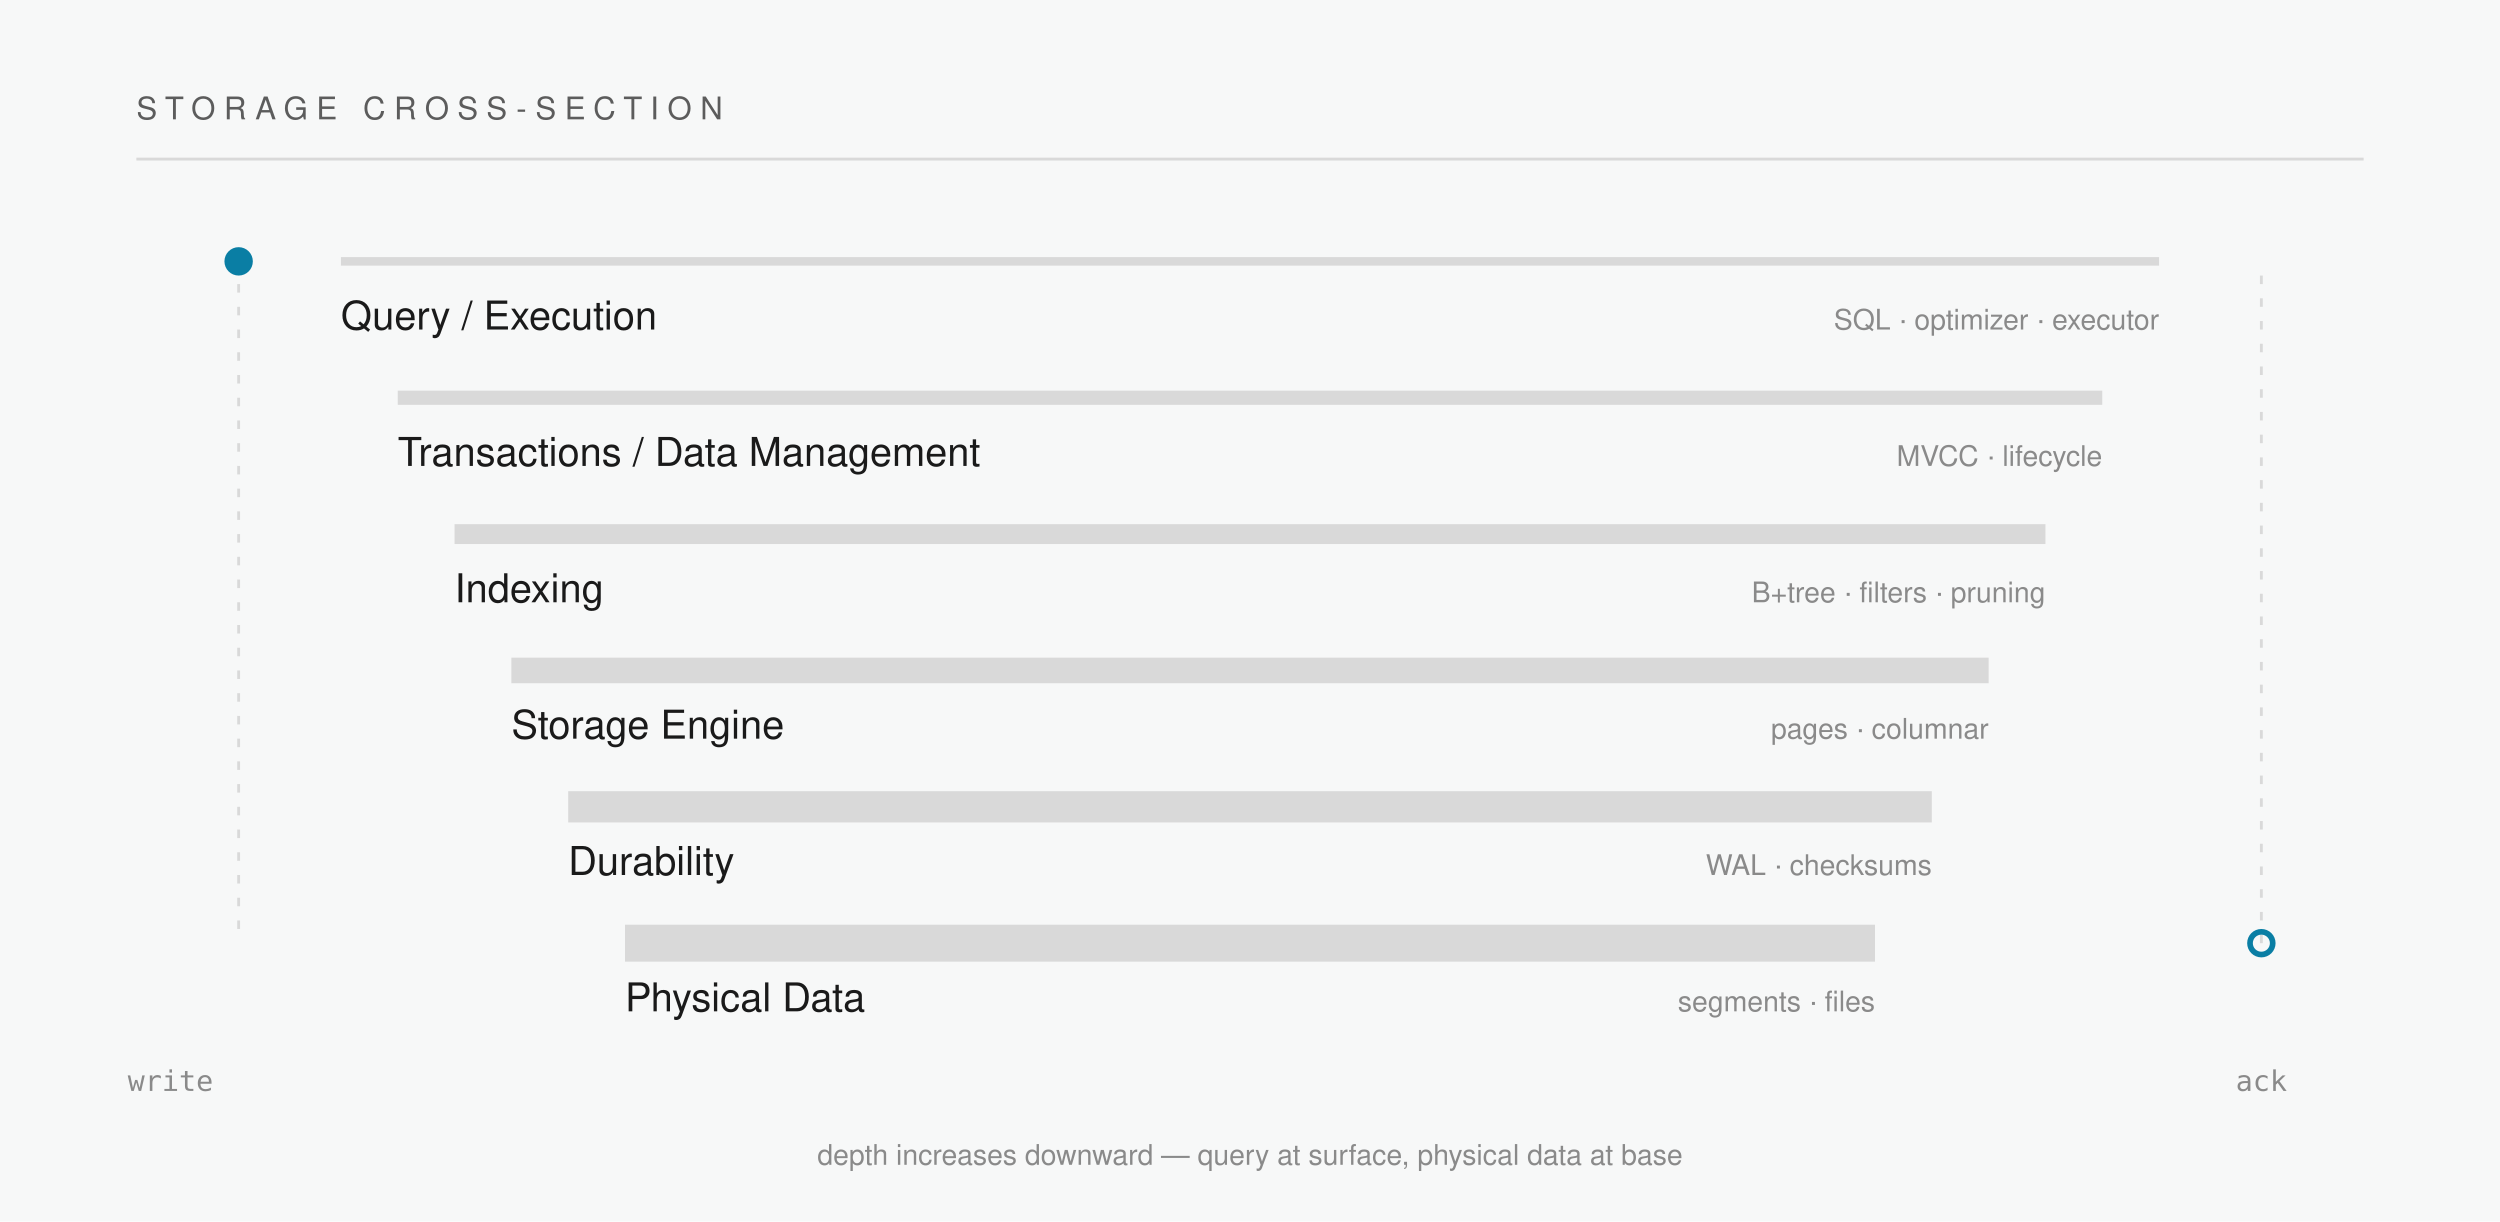
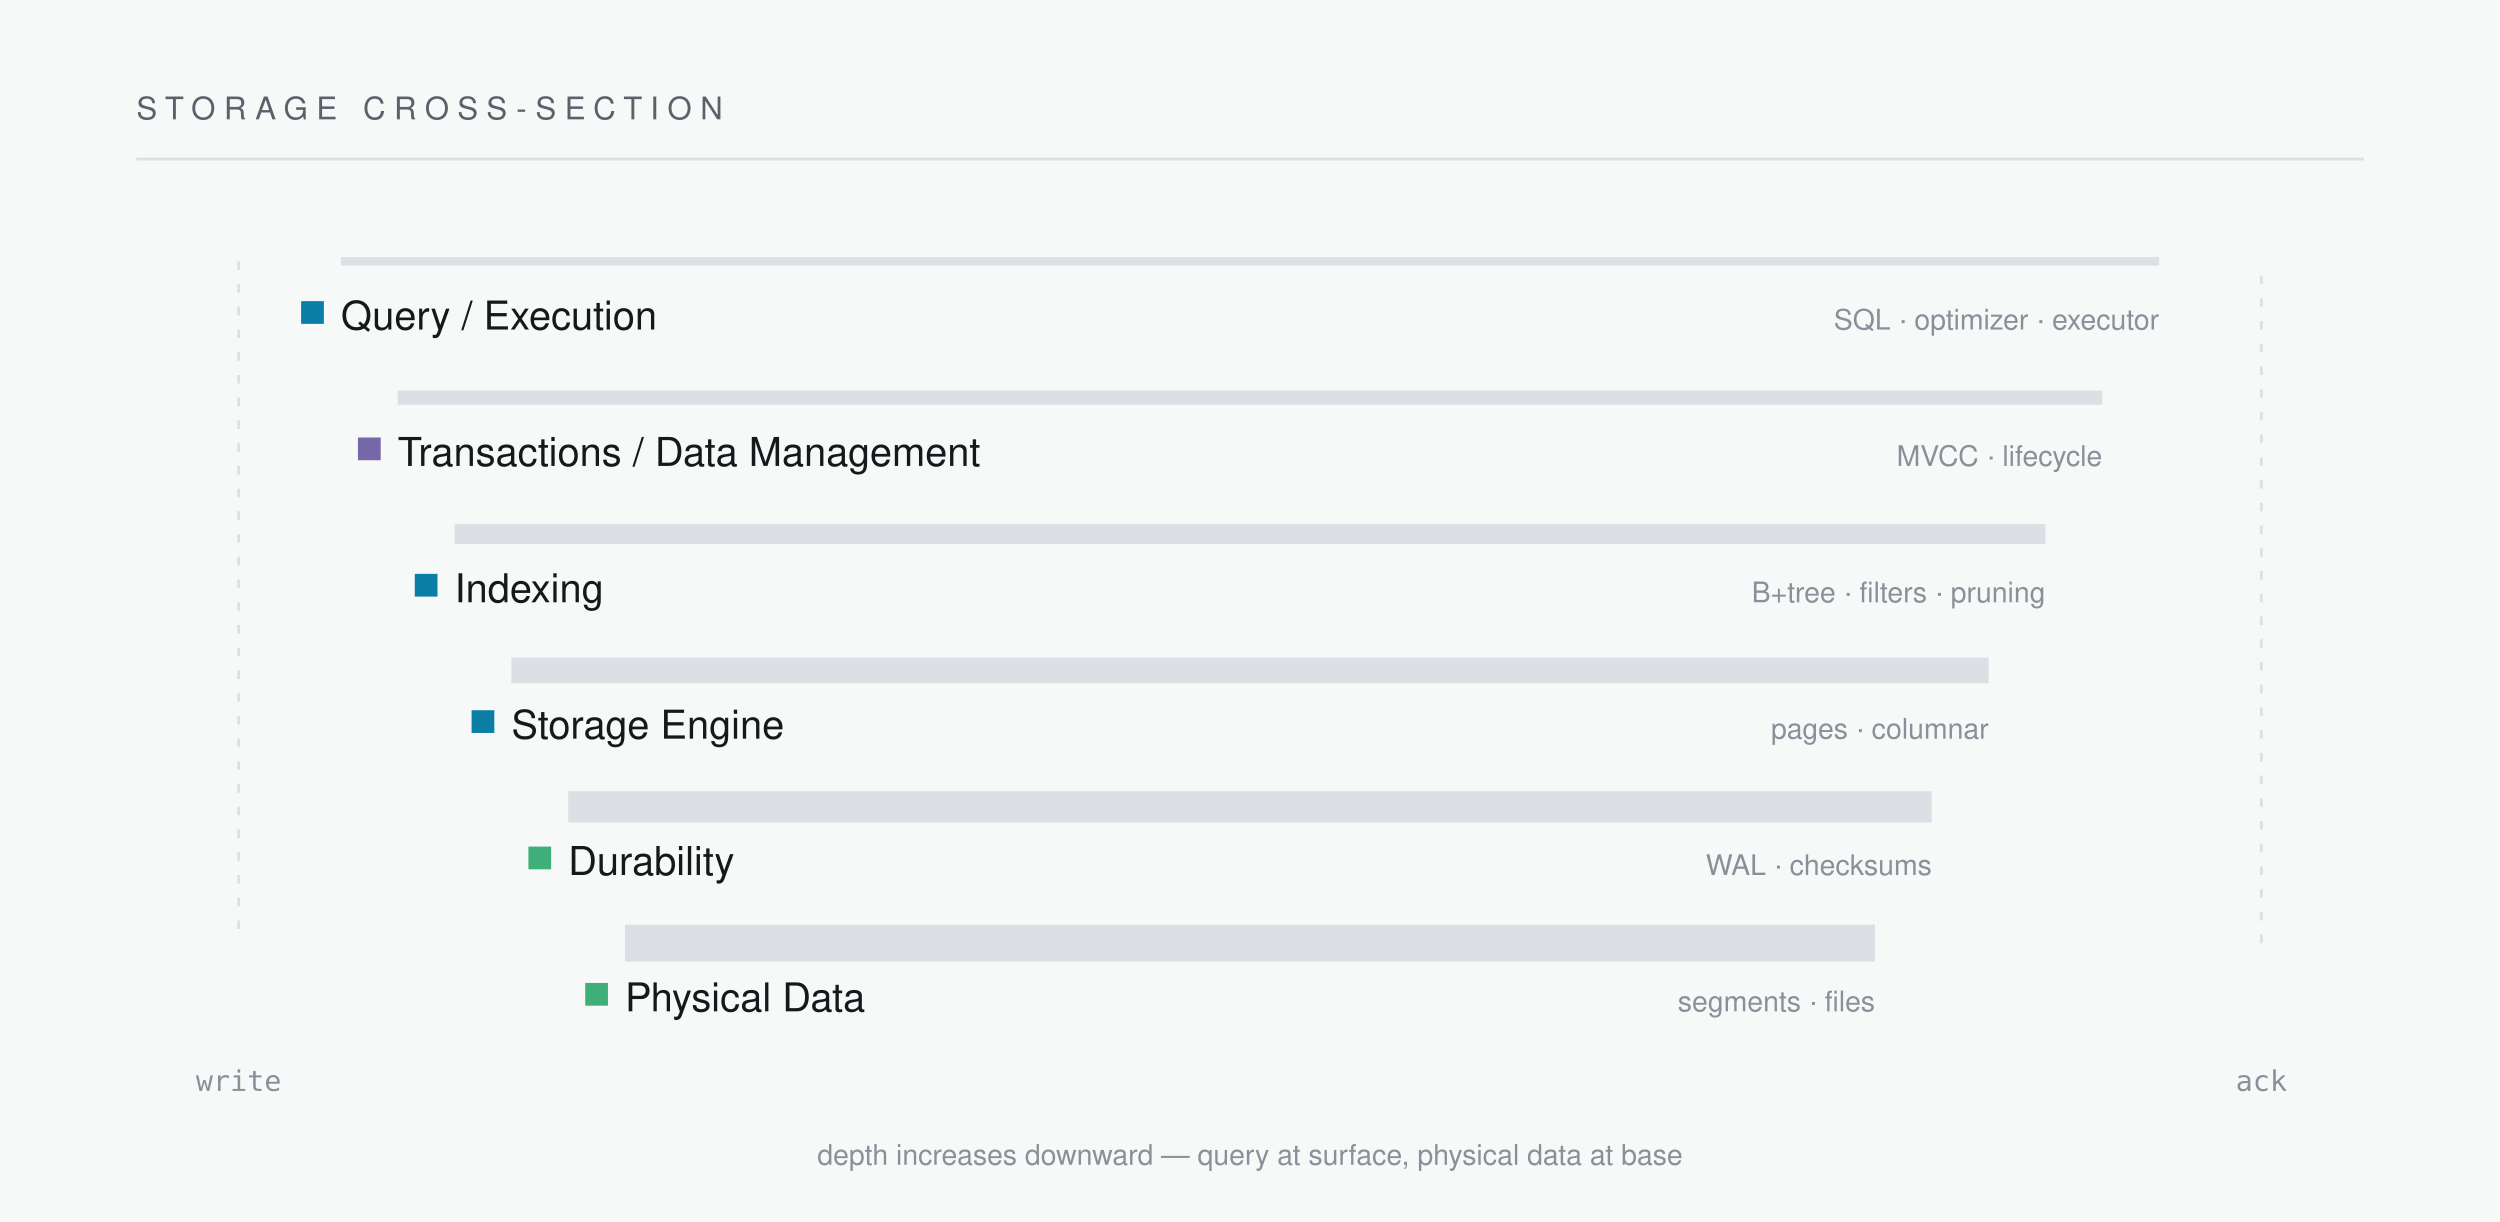
<svg xmlns="http://www.w3.org/2000/svg" width="880" height="430" viewBox="0 0 880 430" font-family="-apple-system, BlinkMacSystemFont, 'Segoe UI', Helvetica, Arial, sans-serif" role="img" aria-labelledby="ssT ssD">
  <style>
- .bg{fill:#F7F8F8}.ink{fill:#1a1a1a}.muted{fill:#5c5c5c}.faint{fill:#8a8a8a}.rule{stroke:#d9d9d9}
+ .bg{fill:#F7F8F8}
+ .ink{fill:#16181B}
+ .muted{fill:#5A616B}
+ .faint{fill:#8A9099}
+ .rule{stroke:#DCE0E4}
.mono{font-family:ui-monospace,SFMono-Regular,Menlo,Consolas,monospace}
+ .blue{fill:#0A7EA4}
+ .green{fill:#3FAE78}
+ .violet{fill:#7567A8}
.motion{}
- @media (prefers-color-scheme: dark){.bg{fill:#0D1113}.ink{fill:#e9e9e9}.muted{fill:#9a9a9a}.faint{fill:#6e6e6e}.rule{stroke:#26292c}}
+ @media (prefers-color-scheme: dark){
+ .bg{fill:#0D1113}
+ .ink{fill:#E7E9EB}
+ .muted{fill:#98A1AB}
+ .faint{fill:#6E747C}
+ .rule{stroke:#212629}
+ .blue{fill:#2E9BC0}
+ .green{fill:#4FBE88}
+ .violet{fill:#8B7DBE}
+ }
@media (prefers-reduced-motion: reduce){.motion{display:none}}
</style>
  <rect width="880" height="430" class="bg" />
  <text x="48" y="42" font-size="11" letter-spacing="3" class="muted">STORAGE CROSS-SECTION</text>
  <line x1="48" y1="56" x2="832" y2="56" class="rule" />
  <g>
    <line x1="120" y1="92" x2="760" y2="92" class="rule" stroke-width="3" />
+     <rect x="106" y="106" width="8" height="8" class="blue" />
    <text x="120" y="116" font-size="14" class="ink">Query / Execution</text>
    <text x="760" y="116" font-size="10" text-anchor="end" class="faint">SQL · optimizer · executor</text>
    <line x1="140" y1="140" x2="740" y2="140" class="rule" stroke-width="5" />
+     <rect x="126" y="154" width="8" height="8" class="violet" />
    <text x="140" y="164" font-size="14" class="ink">Transactions / Data Management</text>
    <text x="740" y="164" font-size="10" text-anchor="end" class="faint">MVCC · lifecycle</text>
    <line x1="160" y1="188" x2="720" y2="188" class="rule" stroke-width="7" />
+     <rect x="146" y="202" width="8" height="8" class="blue" />
    <text x="160" y="212" font-size="14" class="ink">Indexing</text>
    <text x="720" y="212" font-size="10" text-anchor="end" class="faint">B+tree · filters · pruning</text>
    <line x1="180" y1="236" x2="700" y2="236" class="rule" stroke-width="9" />
+     <rect x="166" y="250" width="8" height="8" class="blue" />
    <text x="180" y="260" font-size="14" class="ink">Storage Engine</text>
    <text x="700" y="260" font-size="10" text-anchor="end" class="faint">pages · columnar</text>
    <line x1="200" y1="284" x2="680" y2="284" class="rule" stroke-width="11" />
+     <rect x="186" y="298" width="8" height="8" class="green" />
    <text x="200" y="308" font-size="14" class="ink">Durability</text>
    <text x="680" y="308" font-size="10" text-anchor="end" class="faint">WAL · checksums</text>
    <line x1="220" y1="332" x2="660" y2="332" class="rule" stroke-width="13" />
+     <rect x="206" y="346" width="8" height="8" class="green" />
    <text x="220" y="356" font-size="14" class="ink">Physical Data</text>
    <text x="660" y="356" font-size="10" text-anchor="end" class="faint">segments · files</text>
  </g>
  <line x1="84" y1="92" x2="84" y2="332" class="rule" stroke-dasharray="3 5" />
-   <g fill="#0A7EA4">
-     <circle class="motion" r="5" cx="84" cy="92">
-       <animate attributeName="cy" values="92;332" dur="3s" repeatCount="indefinite" />
-       <animate attributeName="opacity" values="0;1;1;0" keyTimes="0;0.1;0.9;1" dur="3s" repeatCount="indefinite" />
-     </circle>
-   </g>
-   <text x="60" y="384" font-size="10" text-anchor="middle" class="faint mono">write</text>
+   <rect class="motion" x="82" y="88" width="4" height="8" fill="#0A7EA4" opacity="0">
+     <animate attributeName="y" values="88;324" dur="3s" repeatCount="indefinite" />
+     <animate attributeName="opacity" values="0;1;1;0" keyTimes="0;0.1;0.9;1" dur="3s" repeatCount="indefinite" />
+   </rect>
+   <text x="84" y="384" font-size="10" text-anchor="middle" class="faint mono">write</text>
  <line x1="796" y1="332" x2="796" y2="92" class="rule" stroke-dasharray="3 5" />
-   <g fill="none" stroke="#0A7EA4" stroke-width="2">
-     <circle class="motion" r="4" cx="796" cy="332" fill="none">
-       <animate attributeName="cy" values="332;92" dur="3s" begin="1.5s" repeatCount="indefinite" />
-       <animate attributeName="opacity" values="0;1;1;0" keyTimes="0;0.1;0.9;1" dur="3s" begin="1.5s" repeatCount="indefinite" />
-     </circle>
-   </g>
+   <rect class="motion green" x="794" y="324" width="4" height="8" opacity="0">
+     <animate attributeName="y" values="324;88" dur="3s" begin="1.5s" repeatCount="indefinite" />
+     <animate attributeName="opacity" values="0;1;1;0" keyTimes="0;0.1;0.9;1" dur="3s" begin="1.5s" repeatCount="indefinite" />
+   </rect>
  <text x="796" y="384" font-size="10" text-anchor="middle" class="faint mono">ack</text>
  <text x="440" y="410" text-anchor="middle" font-size="10" class="faint">depth increases downward — query at surface, physical data at base</text>
</svg>
